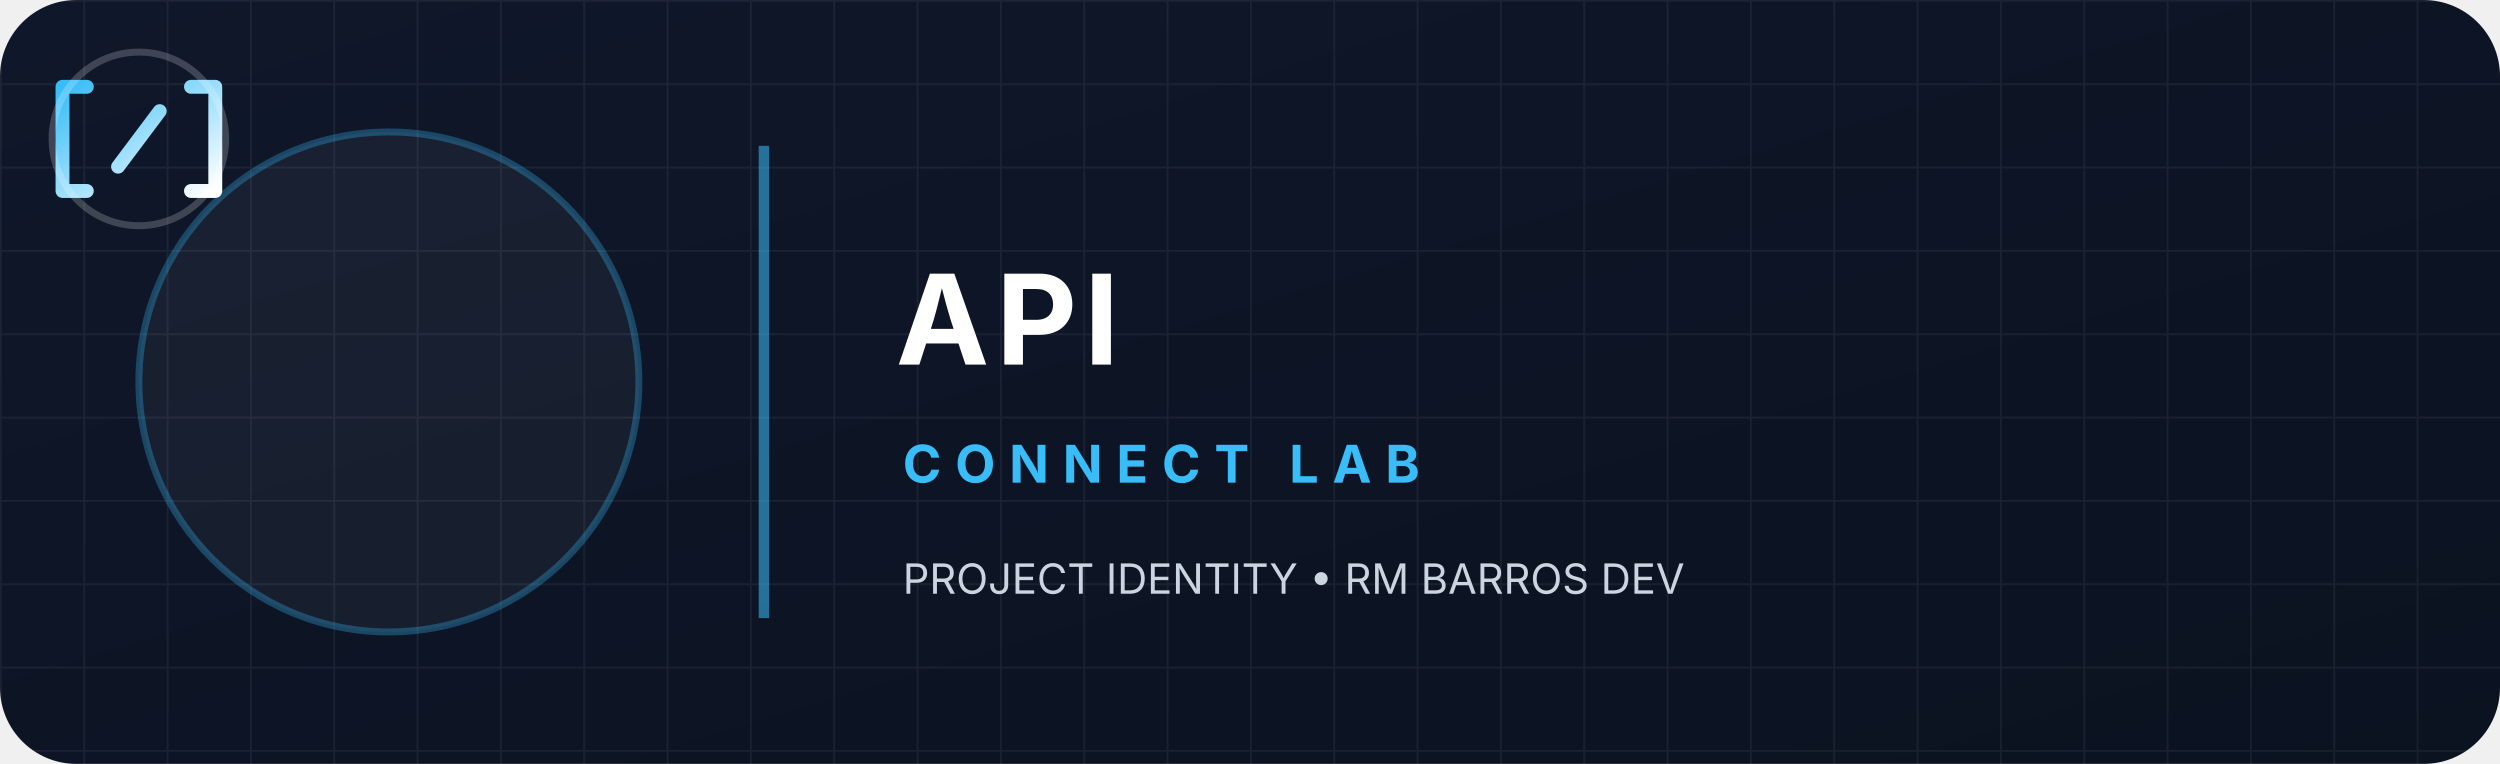
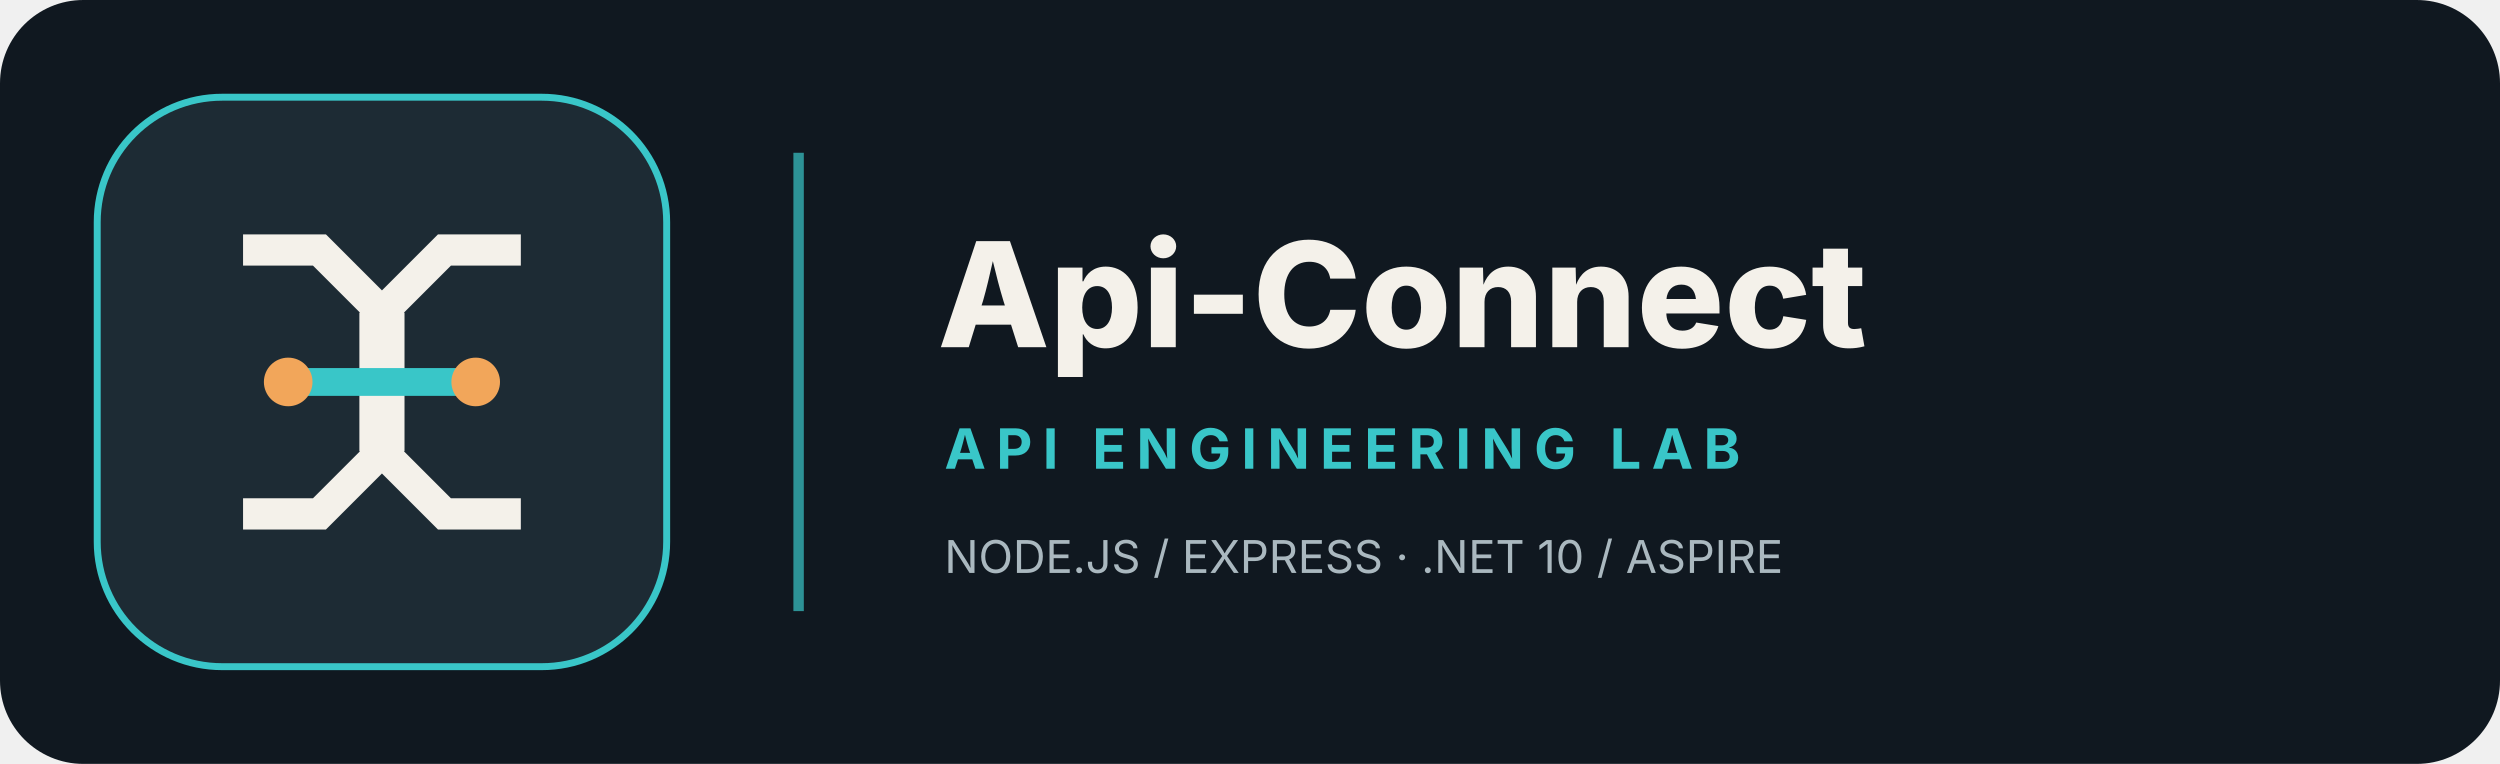
<svg xmlns="http://www.w3.org/2000/svg" width="720" height="220" viewBox="0 0 720 220" role="img" aria-labelledby="title desc">
-   <defs>
-     <linearGradient id="bg" x1="0" y1="0" x2="1" y2="1">
-       <stop stop-color="#0F172A" />
-       <stop offset="1" stop-color="#0B1220" />
-     </linearGradient>
-     <linearGradient id="a" x1="0" y1="0" x2="1" y2="1">
-       <stop stop-color="#38BDF8" />
-       <stop offset="1" stop-color="#FFFFFF" />
-     </linearGradient>
-     <pattern id="g" width="24" height="24" patternUnits="userSpaceOnUse">
-       <path d="M24 0H0V24" fill="none" stroke="#fff" stroke-opacity=".06" />
-     </pattern>
-   </defs>
-   <rect width="720" height="220" rx="22" fill="url(#bg)" />
-   <rect width="720" height="220" rx="22" fill="url(#g)" />
-   <circle cx="112" cy="110" r="72" fill="#fff" fill-opacity=".045" stroke="#38BDF8" stroke-opacity=".3" stroke-width="2" />
-   <path d="M25 25h-7v30h7M55 25h7v30h-7M34 48l12-16" fill="none" stroke="url(#a)" stroke-width="4" stroke-linecap="round" stroke-linejoin="round" />
-   <circle cx="40" cy="40" r="25" fill="none" stroke="#fff" stroke-opacity=".2" stroke-width="2" />
-   <path d="M220 42v136" stroke="#38BDF8" stroke-opacity=".55" stroke-width="3" />
-   <text x="258" y="105" fill="#fff" font-family="Inter,Segoe UI,Arial,sans-serif" font-size="36" font-weight="750" letter-spacing="2">API</text>
-   <text x="260" y="139" fill="#38BDF8" font-family="Inter,Segoe UI,Arial,sans-serif" font-size="15" font-weight="700" letter-spacing="4">CONNECT LAB</text>
-   <text x="260" y="171" fill="#CBD5E1" font-family="Inter,Segoe UI,Arial,sans-serif" font-size="12">PROJECT IDENTITY • RM BARROS DEV</text>
+   <rect width="720" height="220" rx="24" fill="#101820" />
+   <rect x="28" y="28" width="164" height="164" rx="36" fill="#1D2B34" stroke="#39C6C8" stroke-width="2" />
+   <path d="M70 72H92L112 92V128L92 148H70M150 72H128L108 92V128L128 148H150" fill="none" stroke="#F4F1EA" stroke-width="9" stroke-linejoin="miter" />
+   <path d="M83 110H137" stroke="#39C6C8" stroke-width="8" stroke-linecap="round" />
+   <circle cx="83" cy="110" r="7" fill="#F2A65A" />
+   <circle cx="137" cy="110" r="7" fill="#F2A65A" />
+   <path d="M230 44V176" stroke="#39C6C8" stroke-width="3" opacity=".7" />
+   <text x="270" y="100" fill="#F4F1EA" font-family="Inter,Segoe UI,Arial,sans-serif" font-size="42" font-weight="800">Api-Connect</text>
+   <text x="272" y="135" fill="#39C6C8" font-family="Inter,Segoe UI,Arial,sans-serif" font-size="16" font-weight="700" letter-spacing="3">API ENGINEERING LAB</text>
+   <text x="272" y="165" fill="#AAB8BF" font-family="Inter,Segoe UI,Arial,sans-serif" font-size="13">NODE.JS / EXPRESS  ·  .NET 10 / ASPIRE</text>
</svg>
